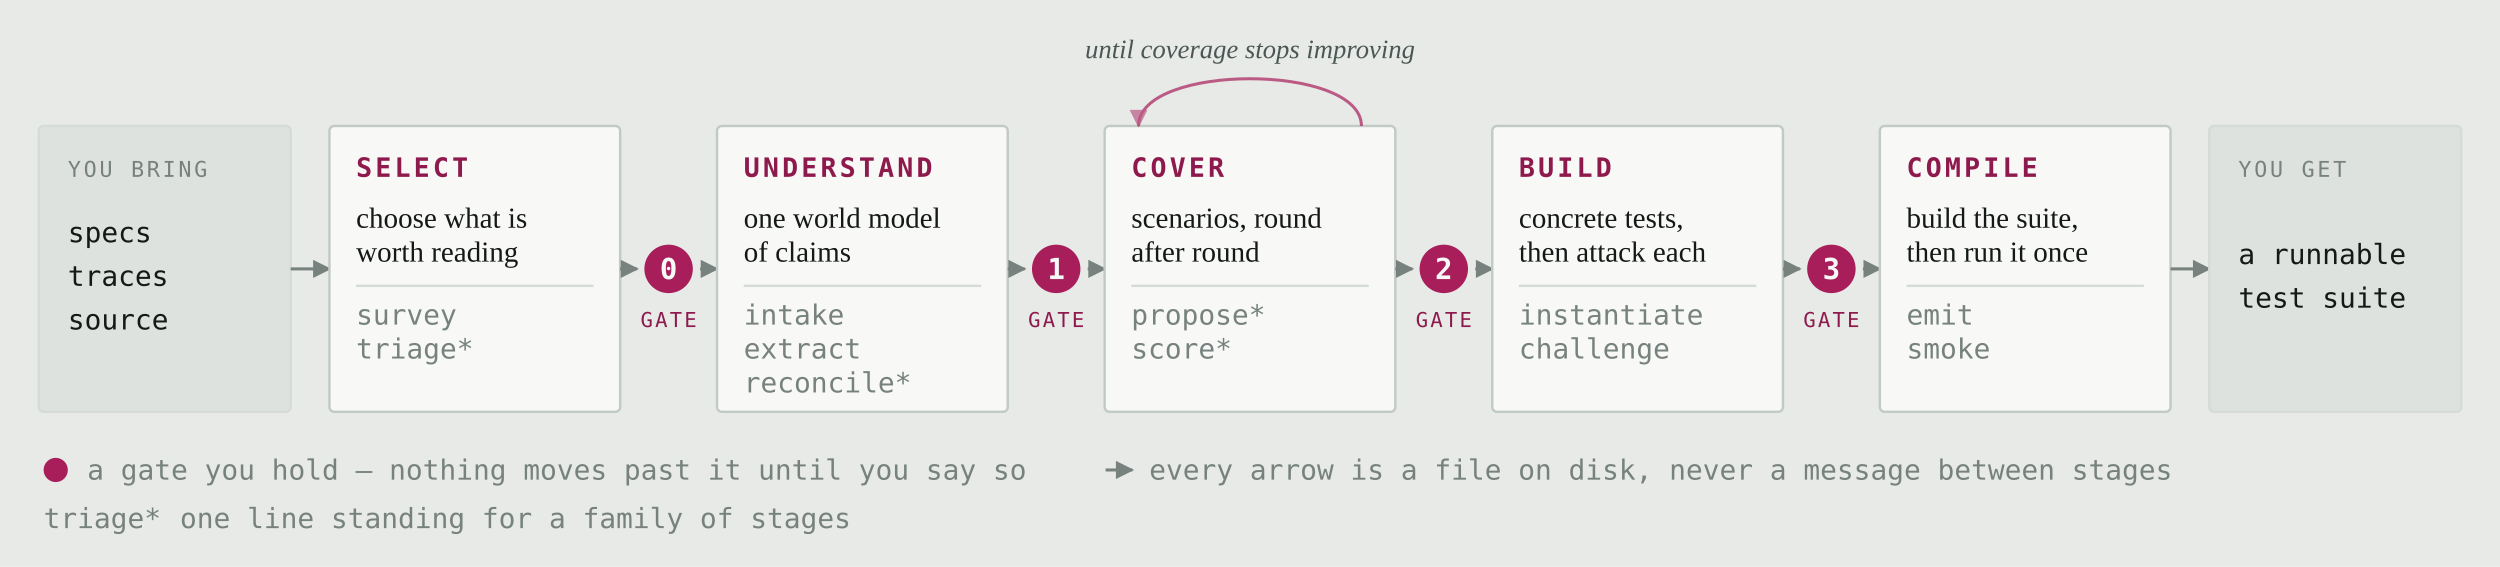
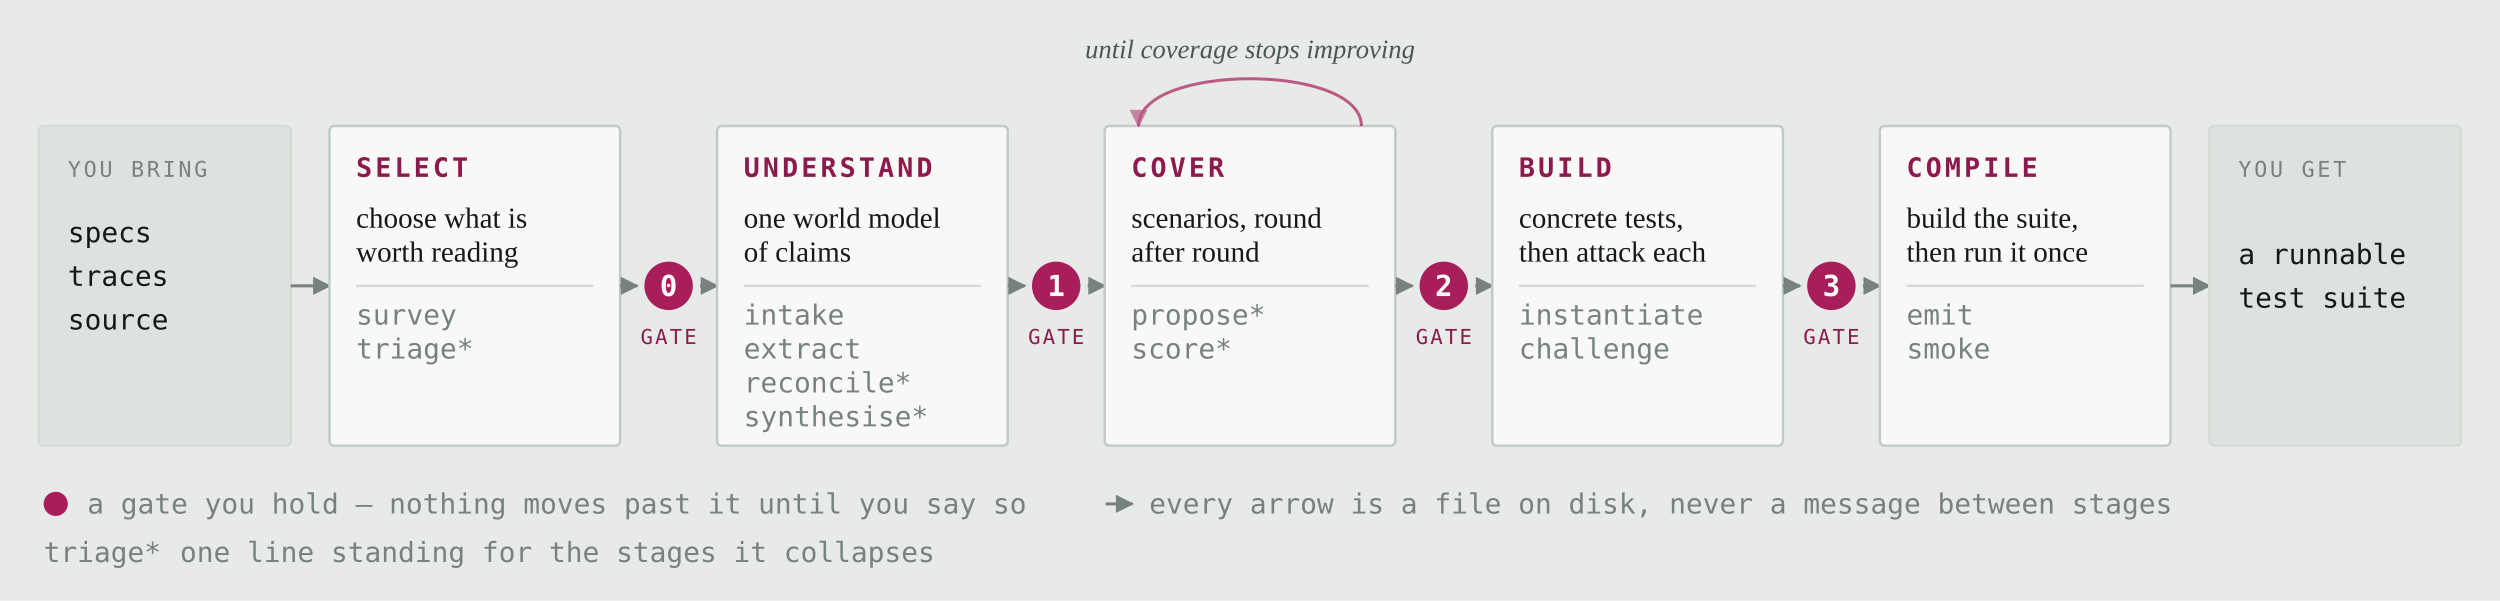
- <svg xmlns="http://www.w3.org/2000/svg" viewBox="0 0 1032 234" width="1032" height="234" role="img" aria-labelledby="t d">
+ <svg xmlns="http://www.w3.org/2000/svg" viewBox="0 0 1032 248" width="1032" height="248" role="img" aria-labelledby="t d">
  <style>
  .bg{fill:#E7EAE7}
  .plate{fill:#DEE2DE;stroke:#D5DBD6;stroke-width:1}
  .box{fill:#F8F9F7;stroke:#C2CAC5;stroke-width:1}
  .hair{stroke:#D5DBD6;stroke-width:1}
  .verb{font-family:ui-monospace,"SF Mono","JetBrains Mono","IBM Plex Mono",Menlo,Consolas,monospace;font-weight:600;fill:#8E1A4D;letter-spacing:1.3px}
  .note{font-family:Charter,"Iowan Old Style","Source Serif 4",Georgia,"Times New Roman",serif;fill:#141917}
  .stage{font-family:ui-monospace,"SF Mono","JetBrains Mono","IBM Plex Mono",Menlo,Consolas,monospace;fill:#77827E}
  .plabel{font-family:ui-monospace,"SF Mono","JetBrains Mono","IBM Plex Mono",Menlo,Consolas,monospace;fill:#77827E;letter-spacing:1.1px}
  .pitem{font-family:ui-monospace,"SF Mono","JetBrains Mono","IBM Plex Mono",Menlo,Consolas,monospace;fill:#141917}
  .edge{stroke:#77827E;stroke-width:1.25;fill:none}
  .ar{fill:#77827E}
  .gate{fill:#A81E5B}
  .gnum{font-family:ui-monospace,"SF Mono","JetBrains Mono","IBM Plex Mono",Menlo,Consolas,monospace;font-weight:600;fill:#F8F9F7}
  .glab{font-family:ui-monospace,"SF Mono","JetBrains Mono","IBM Plex Mono",Menlo,Consolas,monospace;fill:#8E1A4D;letter-spacing:.9px}
  .loop{stroke:#A81E5B;stroke-width:1.25;fill:none;opacity:.7}
  .arl{fill:#A81E5B;opacity:.7}
  .looplab{font-family:Charter,"Iowan Old Style","Source Serif 4",Georgia,"Times New Roman",serif;font-style:italic;fill:#4B5754}
  .cap{font-family:ui-monospace,"SF Mono","JetBrains Mono","IBM Plex Mono",Menlo,Consolas,monospace;fill:#77827E}
</style>
  <defs>
    <marker id="ar" viewBox="0 0 10 10" refX="9" refY="5" markerWidth="6" markerHeight="6" orient="auto-start-reverse">
      <path d="M0 0 L10 5 L0 10 z" class="ar" />
    </marker>
    <marker id="arl" viewBox="0 0 10 10" refX="9" refY="5" markerWidth="6" markerHeight="6" orient="auto-start-reverse">
      <path d="M0 0 L10 5 L0 10 z" class="arl" />
    </marker>
  </defs>
-   <rect width="1032" height="234" class="bg" />
-   <rect x="16" y="52" width="104" height="118" rx="2" class="plate" />
+   <rect width="1032" height="248" class="bg" />
+   <rect x="16" y="52" width="104" height="132" rx="2" class="plate" />
  <text x="28.0" y="73.0" class="plabel" font-size="9" text-anchor="start">YOU BRING</text>
  <text x="28.0" y="100.0" class="pitem" font-size="11.5" text-anchor="start">specs</text>
  <text x="28.0" y="118.0" class="pitem" font-size="11.5" text-anchor="start">traces</text>
  <text x="28.0" y="136.0" class="pitem" font-size="11.5" text-anchor="start">source</text>
-   <line x1="120" y1="111.0" x2="136" y2="111.0" class="edge" marker-end="url(#ar)" />
-   <rect x="136" y="52" width="120" height="118" rx="2" class="box" />
+   <line x1="120" y1="118.0" x2="136" y2="118.0" class="edge" marker-end="url(#ar)" />
+   <rect x="136" y="52" width="120" height="132" rx="2" class="box" />
  <text x="147.0" y="73.0" class="verb" font-size="11" text-anchor="start">SELECT</text>
  <text x="147.0" y="94.0" class="note" font-size="12" text-anchor="start">choose what is</text>
  <text x="147.0" y="108.0" class="note" font-size="12" text-anchor="start">worth reading</text>
  <line x1="147" y1="118" x2="245" y2="118" class="hair" />
  <text x="147.0" y="134.0" class="stage" font-size="11.5" text-anchor="start">survey</text>
  <text x="147.0" y="148.0" class="stage" font-size="11.5" text-anchor="start">triage*</text>
-   <line x1="256" y1="111.0" x2="263.0" y2="111.0" class="edge" marker-end="url(#ar)" />
-   <circle cx="276.0" cy="111.0" r="10" class="gate" />
-   <text x="276.0" y="115.2" class="gnum" font-size="12" text-anchor="middle">0</text>
-   <text x="276.0" y="135.0" class="glab" font-size="8.5" text-anchor="middle">GATE</text>
-   <line x1="289.0" y1="111.0" x2="296" y2="111.0" class="edge" marker-end="url(#ar)" />
-   <rect x="296" y="52" width="120" height="118" rx="2" class="box" />
+   <line x1="256" y1="118.0" x2="263.0" y2="118.0" class="edge" marker-end="url(#ar)" />
+   <circle cx="276.0" cy="118.0" r="10" class="gate" />
+   <text x="276.0" y="122.2" class="gnum" font-size="12" text-anchor="middle">0</text>
+   <text x="276.0" y="142.0" class="glab" font-size="8.5" text-anchor="middle">GATE</text>
+   <line x1="289.0" y1="118.0" x2="296" y2="118.0" class="edge" marker-end="url(#ar)" />
+   <rect x="296" y="52" width="120" height="132" rx="2" class="box" />
  <text x="307.0" y="73.0" class="verb" font-size="11" text-anchor="start">UNDERSTAND</text>
  <text x="307.0" y="94.0" class="note" font-size="12" text-anchor="start">one world model</text>
  <text x="307.0" y="108.0" class="note" font-size="12" text-anchor="start">of claims</text>
  <line x1="307" y1="118" x2="405" y2="118" class="hair" />
  <text x="307.0" y="134.0" class="stage" font-size="11.5" text-anchor="start">intake</text>
  <text x="307.0" y="148.0" class="stage" font-size="11.5" text-anchor="start">extract</text>
  <text x="307.0" y="162.0" class="stage" font-size="11.5" text-anchor="start">reconcile*</text>
-   <line x1="416" y1="111.0" x2="423.0" y2="111.0" class="edge" marker-end="url(#ar)" />
-   <circle cx="436.0" cy="111.0" r="10" class="gate" />
-   <text x="436.0" y="115.2" class="gnum" font-size="12" text-anchor="middle">1</text>
-   <text x="436.0" y="135.0" class="glab" font-size="8.5" text-anchor="middle">GATE</text>
-   <line x1="449.0" y1="111.0" x2="456" y2="111.0" class="edge" marker-end="url(#ar)" />
-   <rect x="456" y="52" width="120" height="118" rx="2" class="box" />
+   <text x="307.0" y="176.0" class="stage" font-size="11.5" text-anchor="start">synthesise*</text>
+   <line x1="416" y1="118.0" x2="423.0" y2="118.0" class="edge" marker-end="url(#ar)" />
+   <circle cx="436.0" cy="118.0" r="10" class="gate" />
+   <text x="436.0" y="122.2" class="gnum" font-size="12" text-anchor="middle">1</text>
+   <text x="436.0" y="142.0" class="glab" font-size="8.5" text-anchor="middle">GATE</text>
+   <line x1="449.0" y1="118.0" x2="456" y2="118.0" class="edge" marker-end="url(#ar)" />
+   <rect x="456" y="52" width="120" height="132" rx="2" class="box" />
  <text x="467.0" y="73.0" class="verb" font-size="11" text-anchor="start">COVER</text>
  <text x="467.0" y="94.0" class="note" font-size="12" text-anchor="start">scenarios, round</text>
  <text x="467.0" y="108.0" class="note" font-size="12" text-anchor="start">after round</text>
  <line x1="467" y1="118" x2="565" y2="118" class="hair" />
  <text x="467.0" y="134.0" class="stage" font-size="11.5" text-anchor="start">propose*</text>
  <text x="467.0" y="148.0" class="stage" font-size="11.5" text-anchor="start">score*</text>
  <path d="M562 52 C 562 26, 470 26, 470 52" class="loop" marker-end="url(#arl)" />
  <text x="516.0" y="24.0" class="looplab" font-size="11" text-anchor="middle">until coverage stops improving</text>
-   <line x1="576" y1="111.0" x2="583.0" y2="111.0" class="edge" marker-end="url(#ar)" />
-   <circle cx="596.0" cy="111.0" r="10" class="gate" />
-   <text x="596.0" y="115.2" class="gnum" font-size="12" text-anchor="middle">2</text>
-   <text x="596.0" y="135.0" class="glab" font-size="8.5" text-anchor="middle">GATE</text>
-   <line x1="609.0" y1="111.0" x2="616" y2="111.0" class="edge" marker-end="url(#ar)" />
-   <rect x="616" y="52" width="120" height="118" rx="2" class="box" />
+   <line x1="576" y1="118.0" x2="583.0" y2="118.0" class="edge" marker-end="url(#ar)" />
+   <circle cx="596.0" cy="118.0" r="10" class="gate" />
+   <text x="596.0" y="122.2" class="gnum" font-size="12" text-anchor="middle">2</text>
+   <text x="596.0" y="142.0" class="glab" font-size="8.5" text-anchor="middle">GATE</text>
+   <line x1="609.0" y1="118.0" x2="616" y2="118.0" class="edge" marker-end="url(#ar)" />
+   <rect x="616" y="52" width="120" height="132" rx="2" class="box" />
  <text x="627.0" y="73.0" class="verb" font-size="11" text-anchor="start">BUILD</text>
  <text x="627.0" y="94.0" class="note" font-size="12" text-anchor="start">concrete tests,</text>
  <text x="627.0" y="108.0" class="note" font-size="12" text-anchor="start">then attack each</text>
  <line x1="627" y1="118" x2="725" y2="118" class="hair" />
  <text x="627.0" y="134.0" class="stage" font-size="11.5" text-anchor="start">instantiate</text>
  <text x="627.0" y="148.0" class="stage" font-size="11.5" text-anchor="start">challenge</text>
-   <line x1="736" y1="111.0" x2="743.0" y2="111.0" class="edge" marker-end="url(#ar)" />
-   <circle cx="756.0" cy="111.0" r="10" class="gate" />
-   <text x="756.0" y="115.2" class="gnum" font-size="12" text-anchor="middle">3</text>
-   <text x="756.0" y="135.0" class="glab" font-size="8.5" text-anchor="middle">GATE</text>
-   <line x1="769.0" y1="111.0" x2="776" y2="111.0" class="edge" marker-end="url(#ar)" />
-   <rect x="776" y="52" width="120" height="118" rx="2" class="box" />
+   <line x1="736" y1="118.0" x2="743.0" y2="118.0" class="edge" marker-end="url(#ar)" />
+   <circle cx="756.0" cy="118.0" r="10" class="gate" />
+   <text x="756.0" y="122.2" class="gnum" font-size="12" text-anchor="middle">3</text>
+   <text x="756.0" y="142.0" class="glab" font-size="8.5" text-anchor="middle">GATE</text>
+   <line x1="769.0" y1="118.0" x2="776" y2="118.0" class="edge" marker-end="url(#ar)" />
+   <rect x="776" y="52" width="120" height="132" rx="2" class="box" />
  <text x="787.0" y="73.0" class="verb" font-size="11" text-anchor="start">COMPILE</text>
  <text x="787.0" y="94.0" class="note" font-size="12" text-anchor="start">build the suite,</text>
  <text x="787.0" y="108.0" class="note" font-size="12" text-anchor="start">then run it once</text>
  <line x1="787" y1="118" x2="885" y2="118" class="hair" />
  <text x="787.0" y="134.0" class="stage" font-size="11.5" text-anchor="start">emit</text>
  <text x="787.0" y="148.0" class="stage" font-size="11.5" text-anchor="start">smoke</text>
-   <line x1="896" y1="111.0" x2="912" y2="111.0" class="edge" marker-end="url(#ar)" />
-   <rect x="912" y="52" width="104" height="118" rx="2" class="plate" />
+   <line x1="896" y1="118.0" x2="912" y2="118.0" class="edge" marker-end="url(#ar)" />
+   <rect x="912" y="52" width="104" height="132" rx="2" class="plate" />
  <text x="924.0" y="73.0" class="plabel" font-size="9" text-anchor="start">YOU GET</text>
  <text x="924.0" y="109.0" class="pitem" font-size="11.5" text-anchor="start">a runnable</text>
  <text x="924.0" y="127.0" class="pitem" font-size="11.5" text-anchor="start">test suite</text>
-   <circle cx="23.0" cy="194" r="5" class="gate" />
-   <text x="36.0" y="198.0" class="cap" font-size="11.5" text-anchor="start">a gate you hold — nothing moves past it until you say so</text>
-   <line x1="456.4" y1="194" x2="467.4" y2="194" class="edge" marker-end="url(#ar)" />
-   <text x="474.4" y="198.0" class="cap" font-size="11.5" text-anchor="start">every arrow is a file on disk, never a message between stages</text>
-   <text x="18.0" y="218.0" class="stage" font-size="11.5" text-anchor="start">triage*</text>
-   <text x="74.3" y="218.0" class="cap" font-size="11.5" text-anchor="start">one line standing for a family of stages</text>
+   <circle cx="23.0" cy="208" r="5" class="gate" />
+   <text x="36.0" y="212.0" class="cap" font-size="11.5" text-anchor="start">a gate you hold — nothing moves past it until you say so</text>
+   <line x1="456.4" y1="208" x2="467.4" y2="208" class="edge" marker-end="url(#ar)" />
+   <text x="474.4" y="212.0" class="cap" font-size="11.5" text-anchor="start">every arrow is a file on disk, never a message between stages</text>
+   <text x="18.0" y="232.0" class="stage" font-size="11.5" text-anchor="start">triage*</text>
+   <text x="74.3" y="232.0" class="cap" font-size="11.5" text-anchor="start">one line standing for the stages it collapses</text>
</svg>
